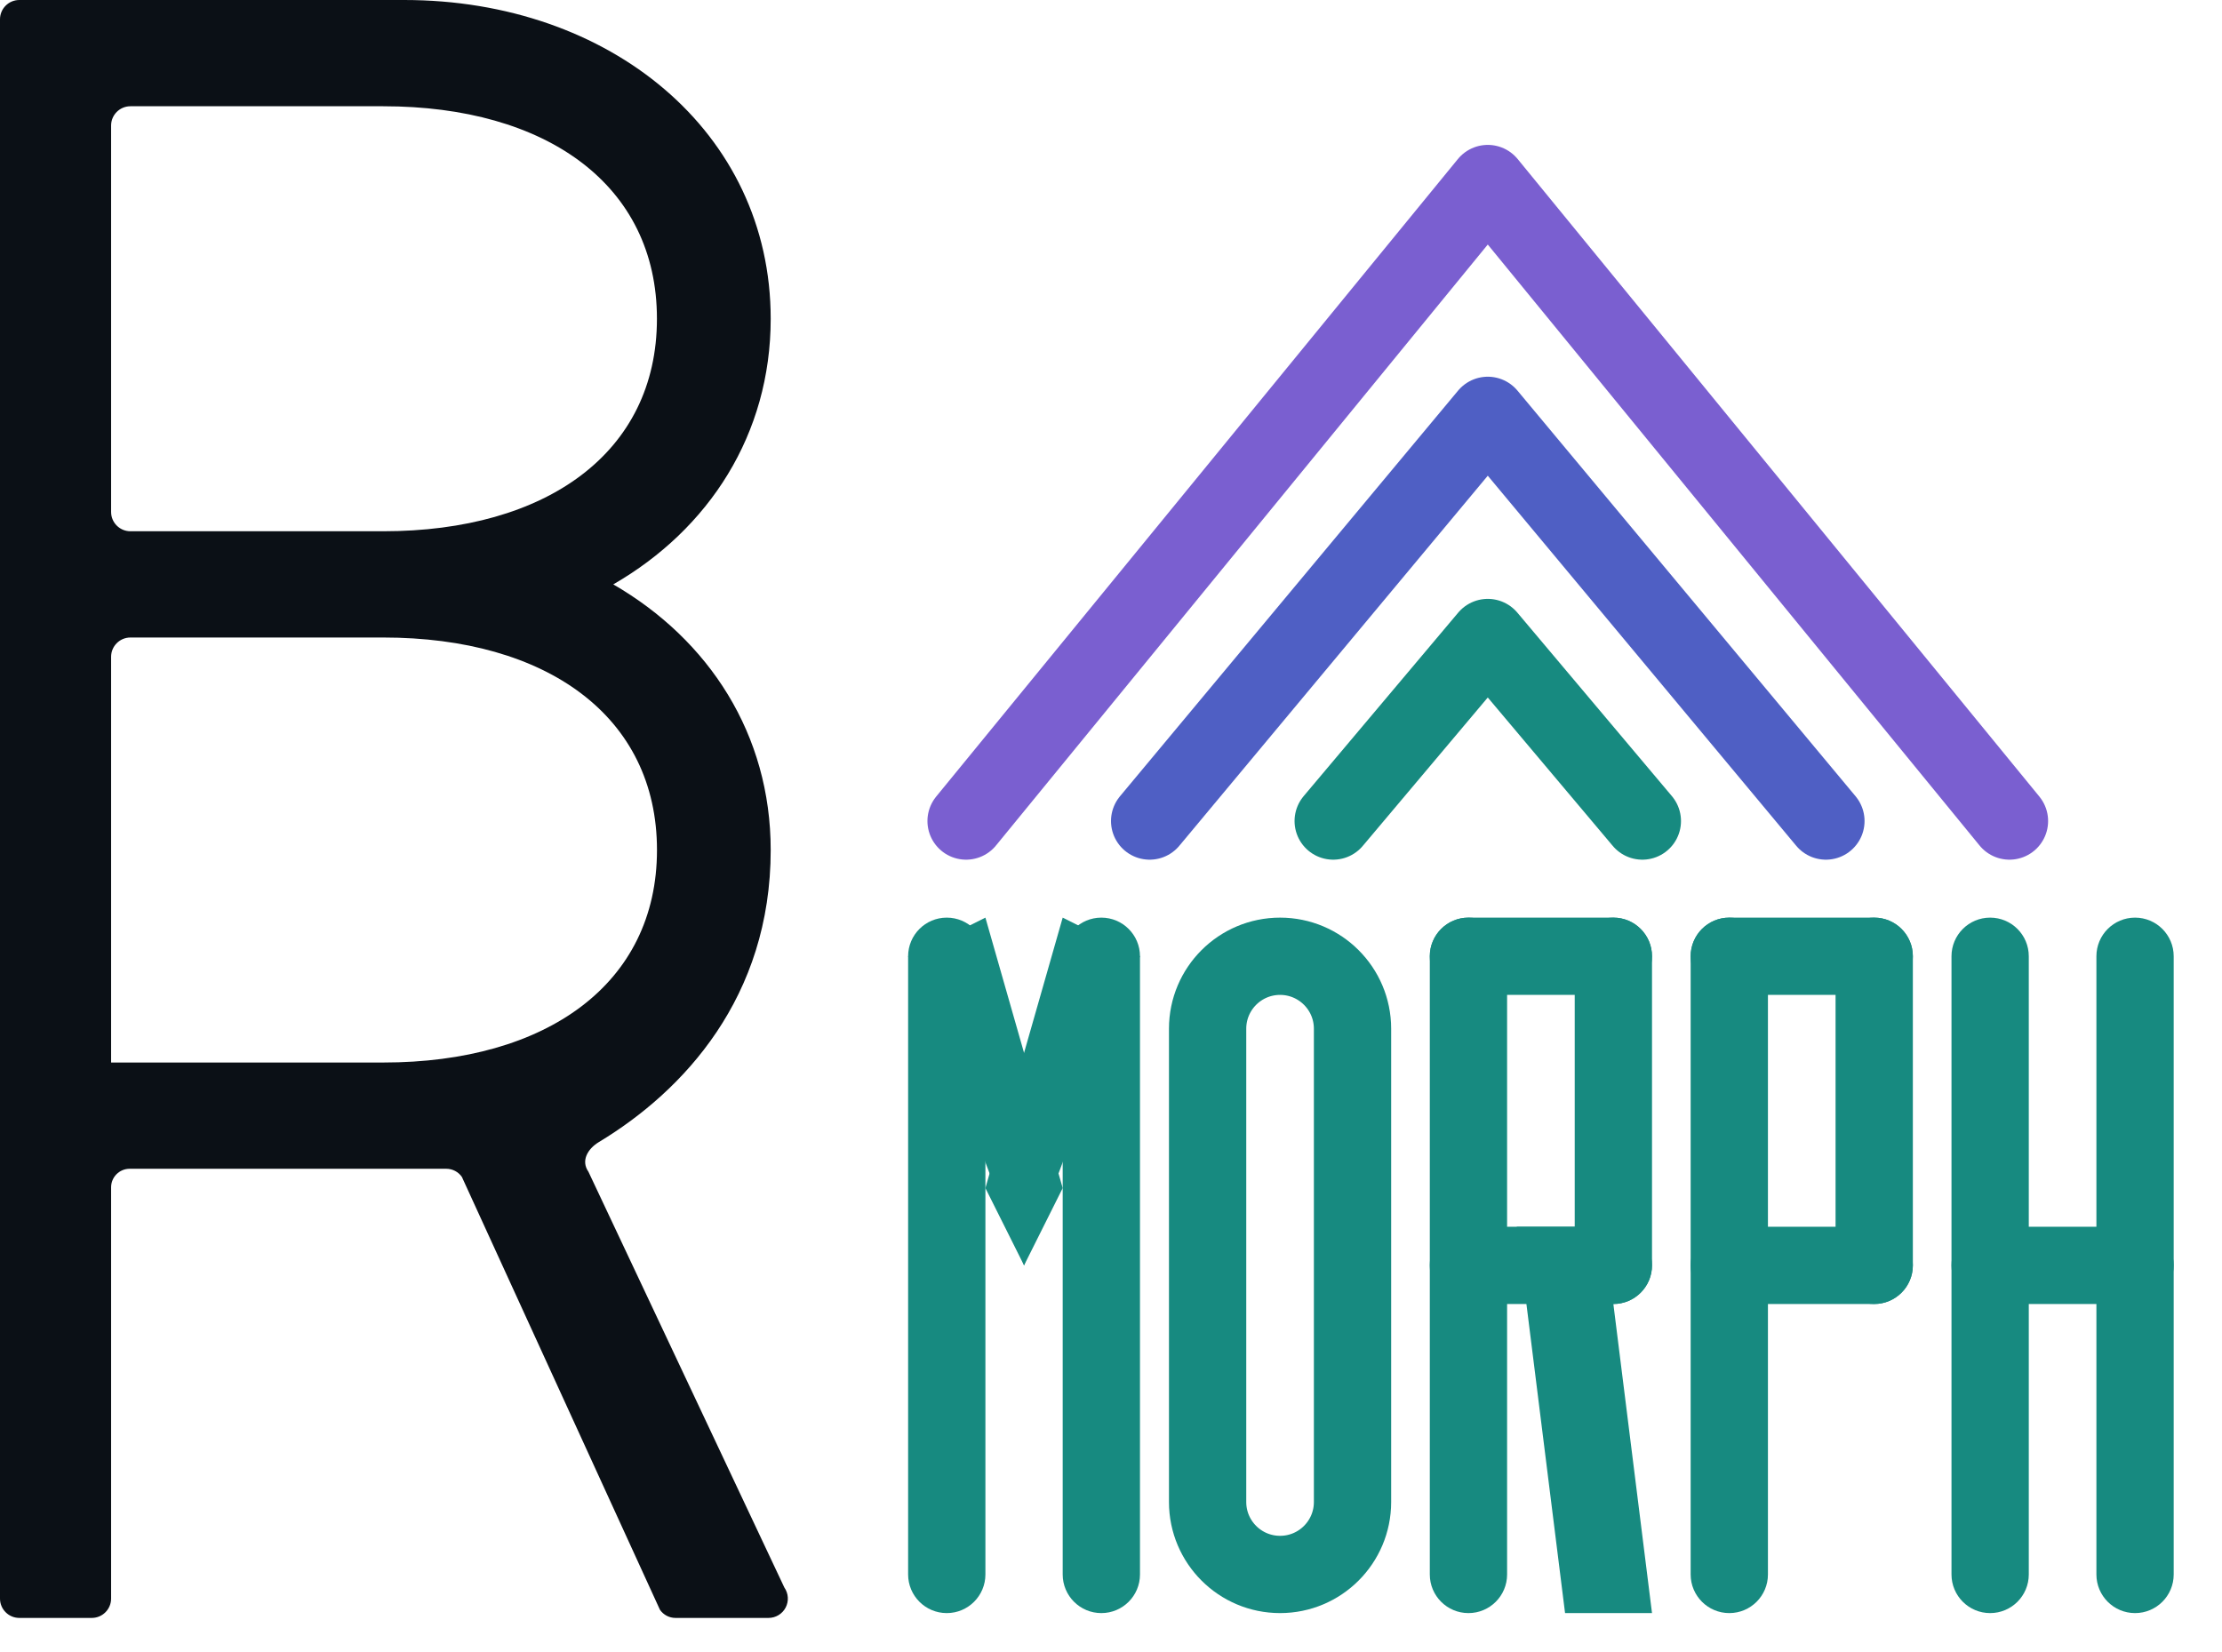
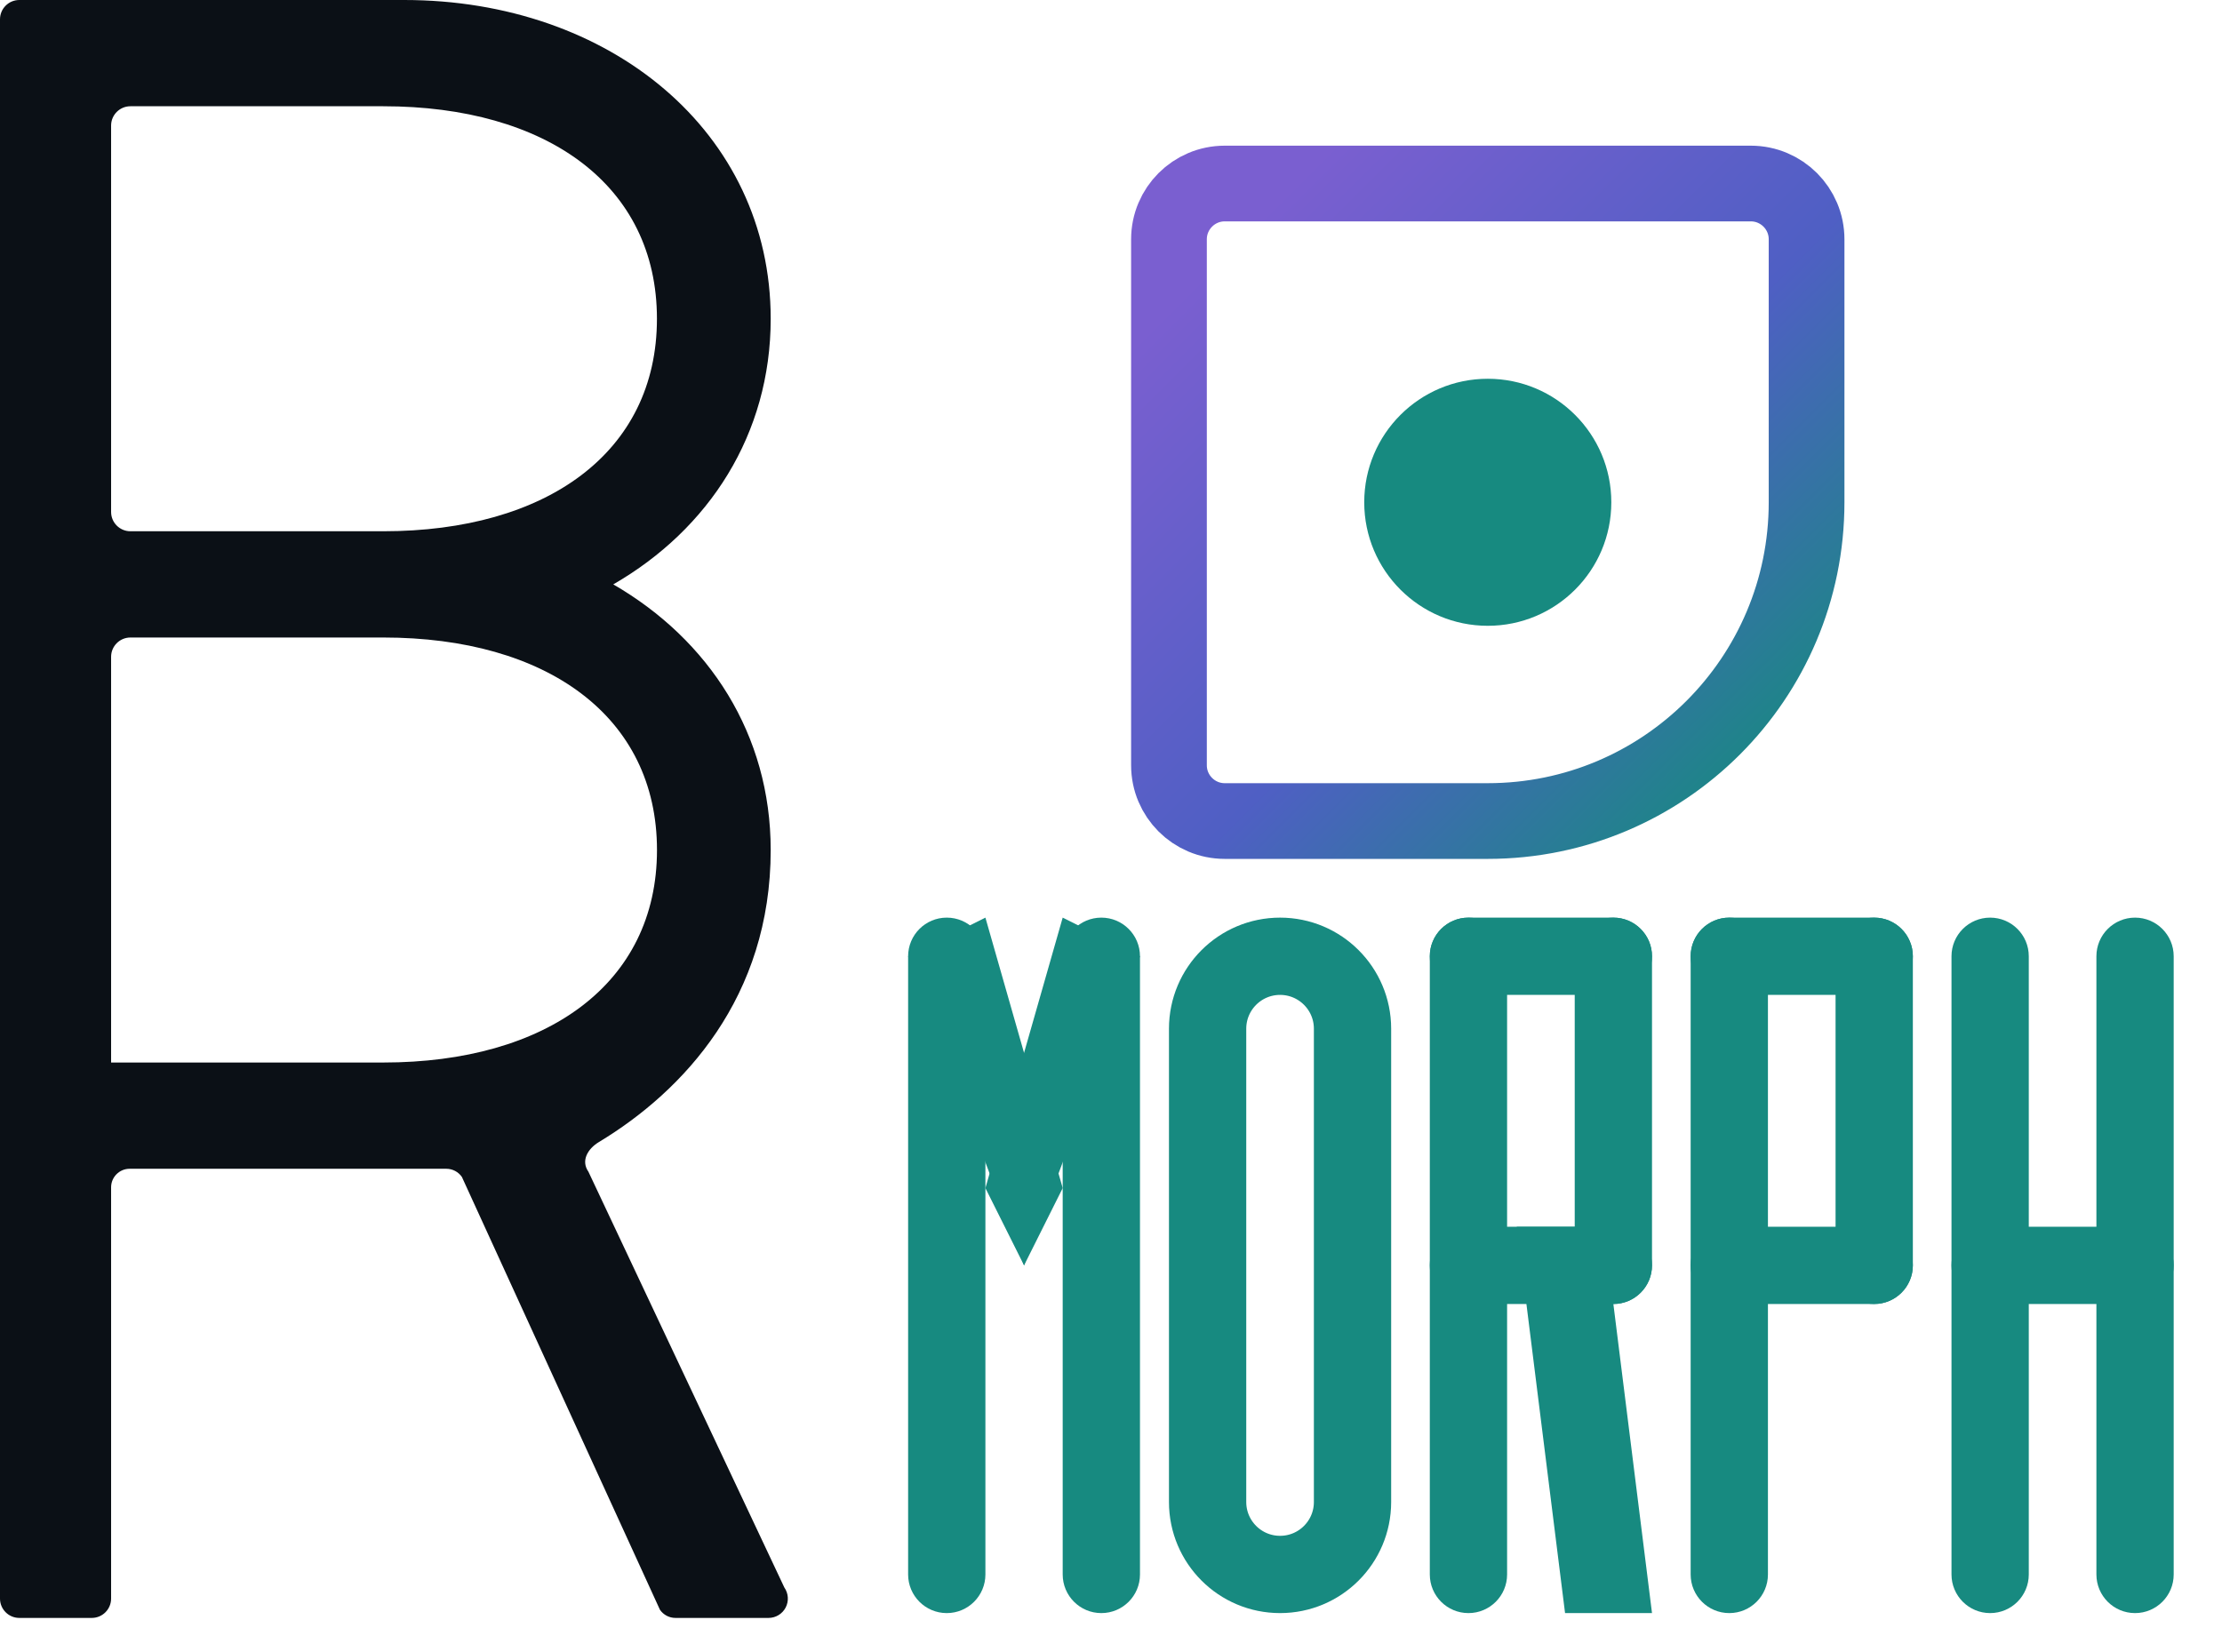
<svg xmlns="http://www.w3.org/2000/svg" viewBox="0 0 460 342">
  <path d="M159.55,176c0-23.95-12.76-43.53-32.59-55,19.83-11.43,32.59-31.09,32.59-55,0-38.69-33.29-66-75.87-66H4A4,4,0,0,0,0,4V331a4,4,0,0,0,4,4H19a4,4,0,0,0,4-4V245.83A3.84,3.84,0,0,1,26.83,242H92.4a3.93,3.93,0,0,1,3.22,1.69l41,89.62a3.9,3.9,0,0,0,3.21,1.69h19.27a4,4,0,0,0,3.28-6.29L121.81,242.6c-1.57-2.24-.18-4.71,2.17-6.13C141.54,225.88,159.55,206.48,159.55,176ZM23,26a4,4,0,0,1,4-4H79.36C113.11,22,136,38.27,136,66s-22.9,44-56.65,44H27a4,4,0,0,1-4-4ZM79.36,220H23V136a4,4,0,0,1,4-4H79.36c33.75,0,56.65,16.27,56.65,44S113.11,220,79.36,220Z" fill="#0B1016" fill-rule="evenodd" />
-   <path d="M200,170L308,38L416,170" fill="none" stroke="#7A5FD0" stroke-width="16" stroke-linecap="round" stroke-linejoin="round" />
-   <path d="M238,170L308,86L378,170" fill="none" stroke="#4F5FC4" stroke-width="16" stroke-linecap="round" stroke-linejoin="round" />
-   <path d="M276,170L308,132L340,170" fill="none" stroke="#178A80" stroke-width="16" stroke-linecap="round" stroke-linejoin="round" />
+   <defs>
+     <linearGradient id="morph-grad" x1="0" y1="0" x2="1" y2="1">
+       <stop offset="0.1" stop-color="#7A5FD0" />
+       <stop offset="0.55" stop-color="#4F5FC4" />
+       <stop offset="0.95" stop-color="#178A80" />
+     </linearGradient>
+   </defs>
+   <g id="morph-mark" transform="translate(202.40 -1.60) scale(0.4125)">
+     <path d="M96,124A28,28 0 0 1 124,96H388A28,28 0 0 1 416,124V256A160,160 0 0 1 256,416H124A28,28 0 0 1 96,388Z" fill="none" stroke="url(#morph-grad)" stroke-width="38" stroke-linejoin="round" />
+     <circle cx="256" cy="256" r="62" fill="#178A80" />
+   </g>
  <rect x="188" y="190" width="16" height="144" rx="8" fill="#178A80" />
  <rect x="220" y="190" width="16" height="144" rx="8" fill="#178A80" />
  <path d="M188,198L204,190L220,246L212,262Z" fill="#178A80" />
  <path d="M236,198L220,190L204,246L212,262Z" fill="#178A80" />
  <rect x="250" y="198" width="30" height="128" rx="15" fill="none" stroke="#178A80" stroke-width="16" />
  <rect x="296" y="190" width="16" height="144" rx="8" fill="#178A80" />
  <rect x="296" y="190" width="46" height="16" rx="8" fill="#178A80" />
  <rect x="296" y="254" width="46" height="16" rx="8" fill="#178A80" />
  <rect x="326" y="190" width="16" height="80" rx="8" fill="#178A80" />
  <path d="M314,254L332,254L342,334L324,334Z" fill="#178A80" />
  <rect x="350" y="190" width="16" height="144" rx="8" fill="#178A80" />
  <rect x="350" y="190" width="46" height="16" rx="8" fill="#178A80" />
  <rect x="350" y="254" width="46" height="16" rx="8" fill="#178A80" />
  <rect x="380" y="190" width="16" height="80" rx="8" fill="#178A80" />
  <rect x="404" y="190" width="16" height="144" rx="8" fill="#178A80" />
  <rect x="434" y="190" width="16" height="144" rx="8" fill="#178A80" />
  <rect x="404" y="254" width="46" height="16" rx="8" fill="#178A80" />
</svg>
